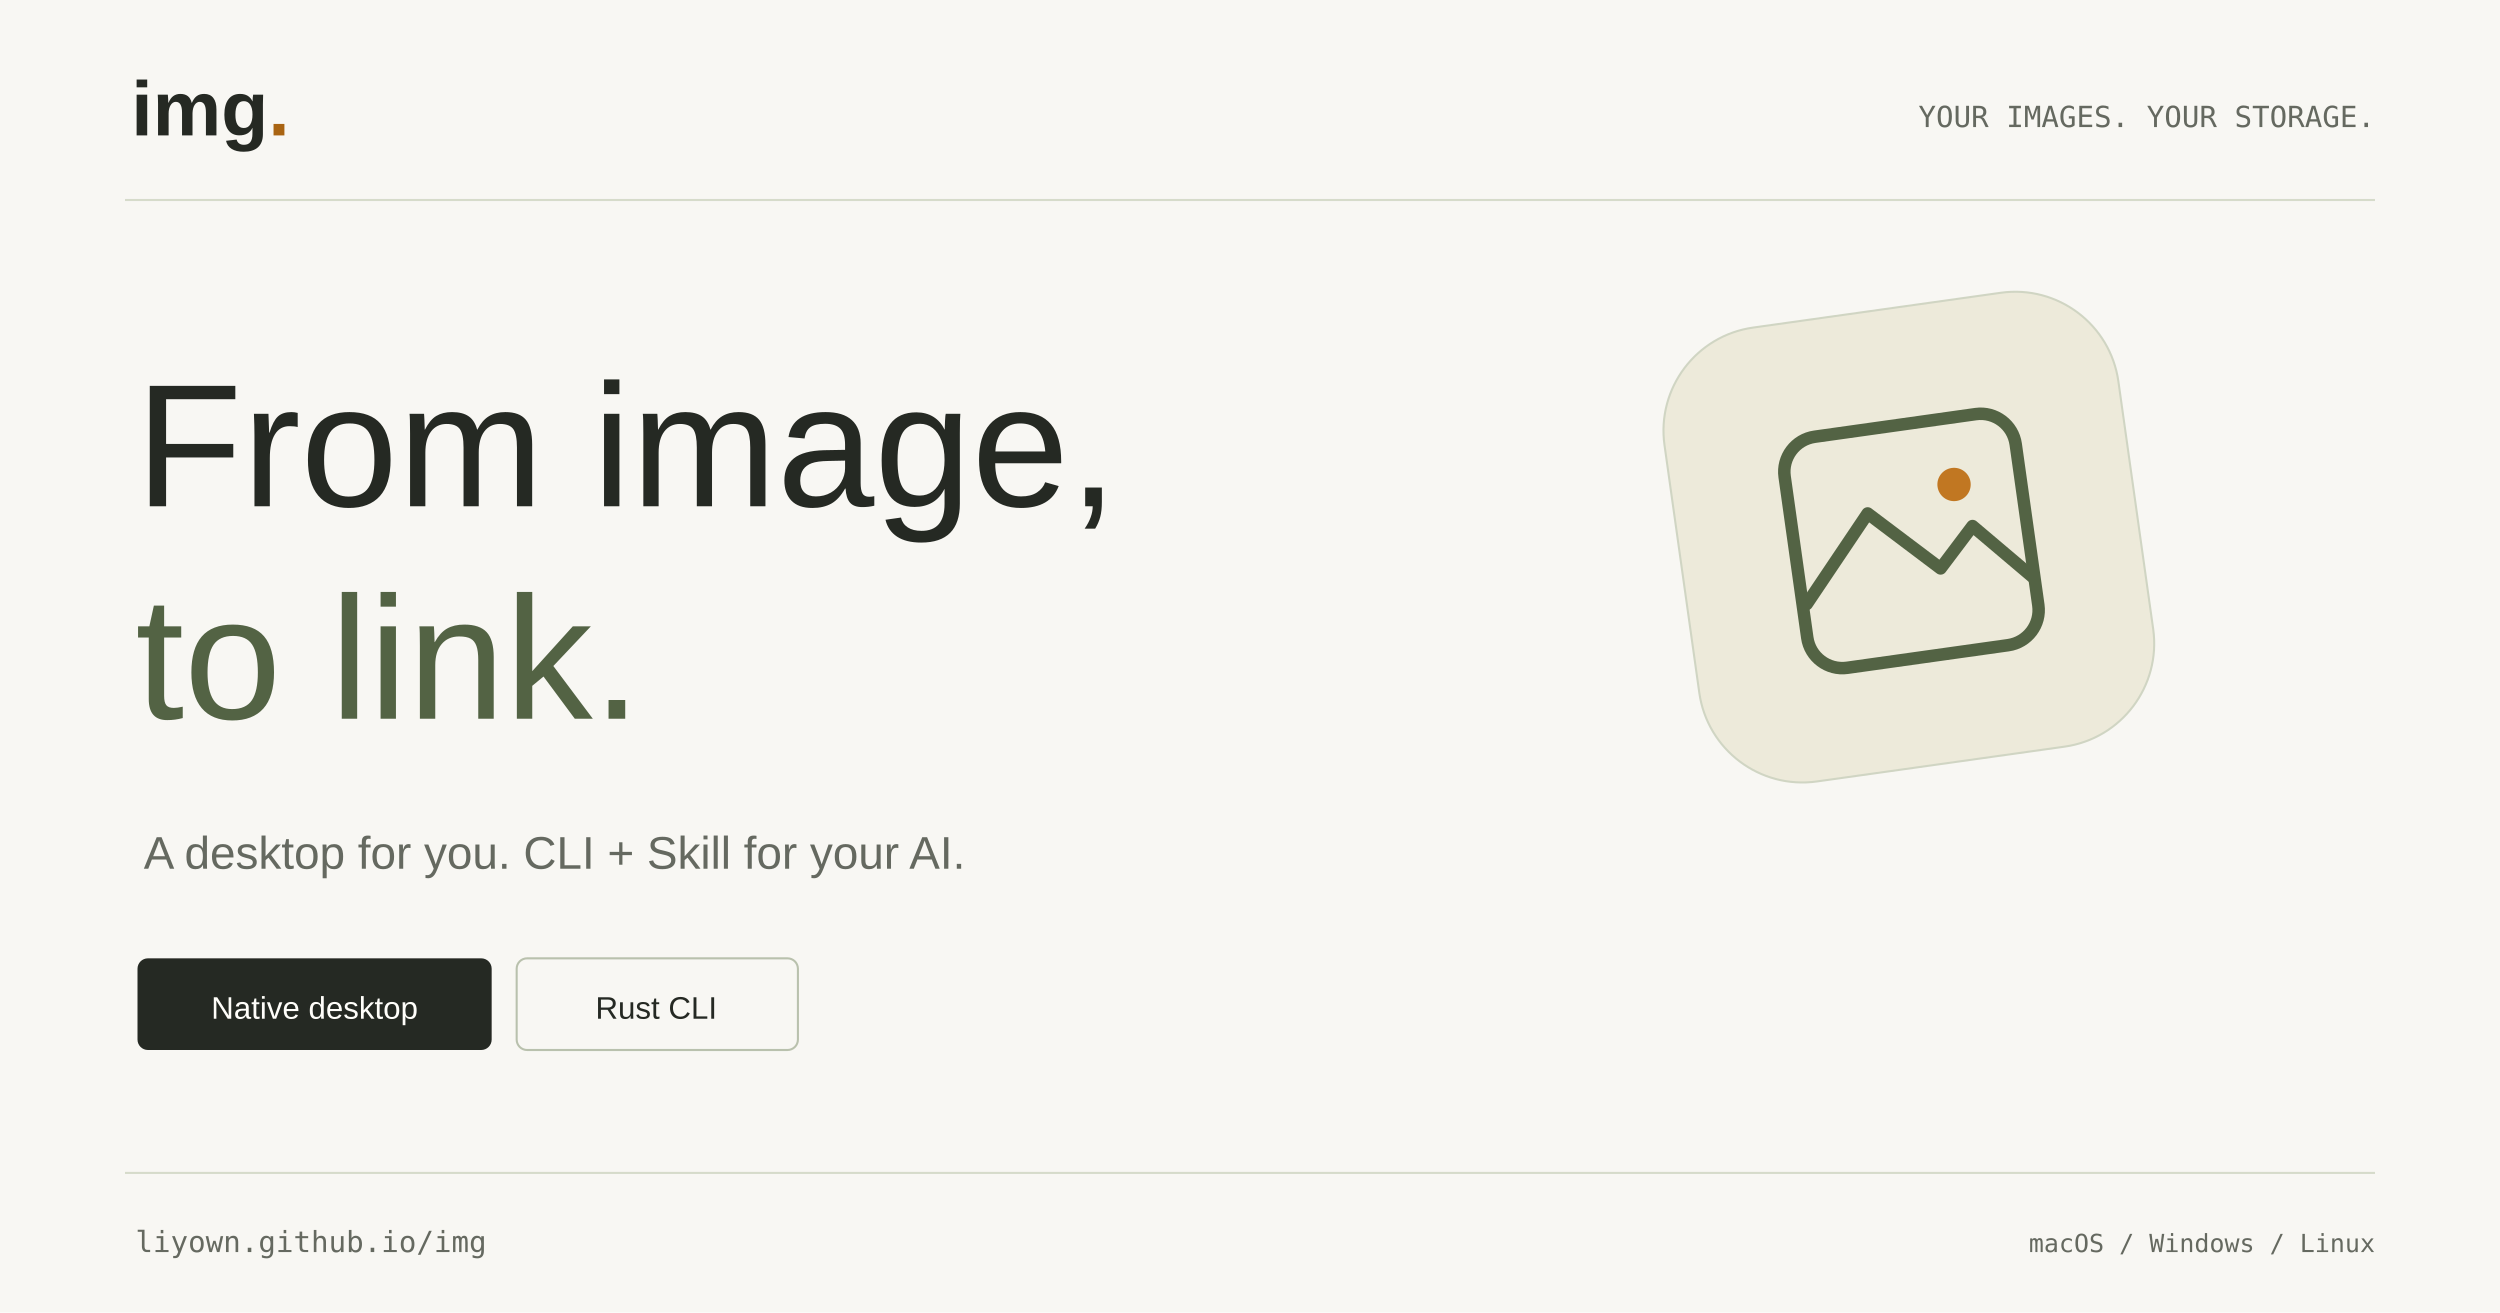
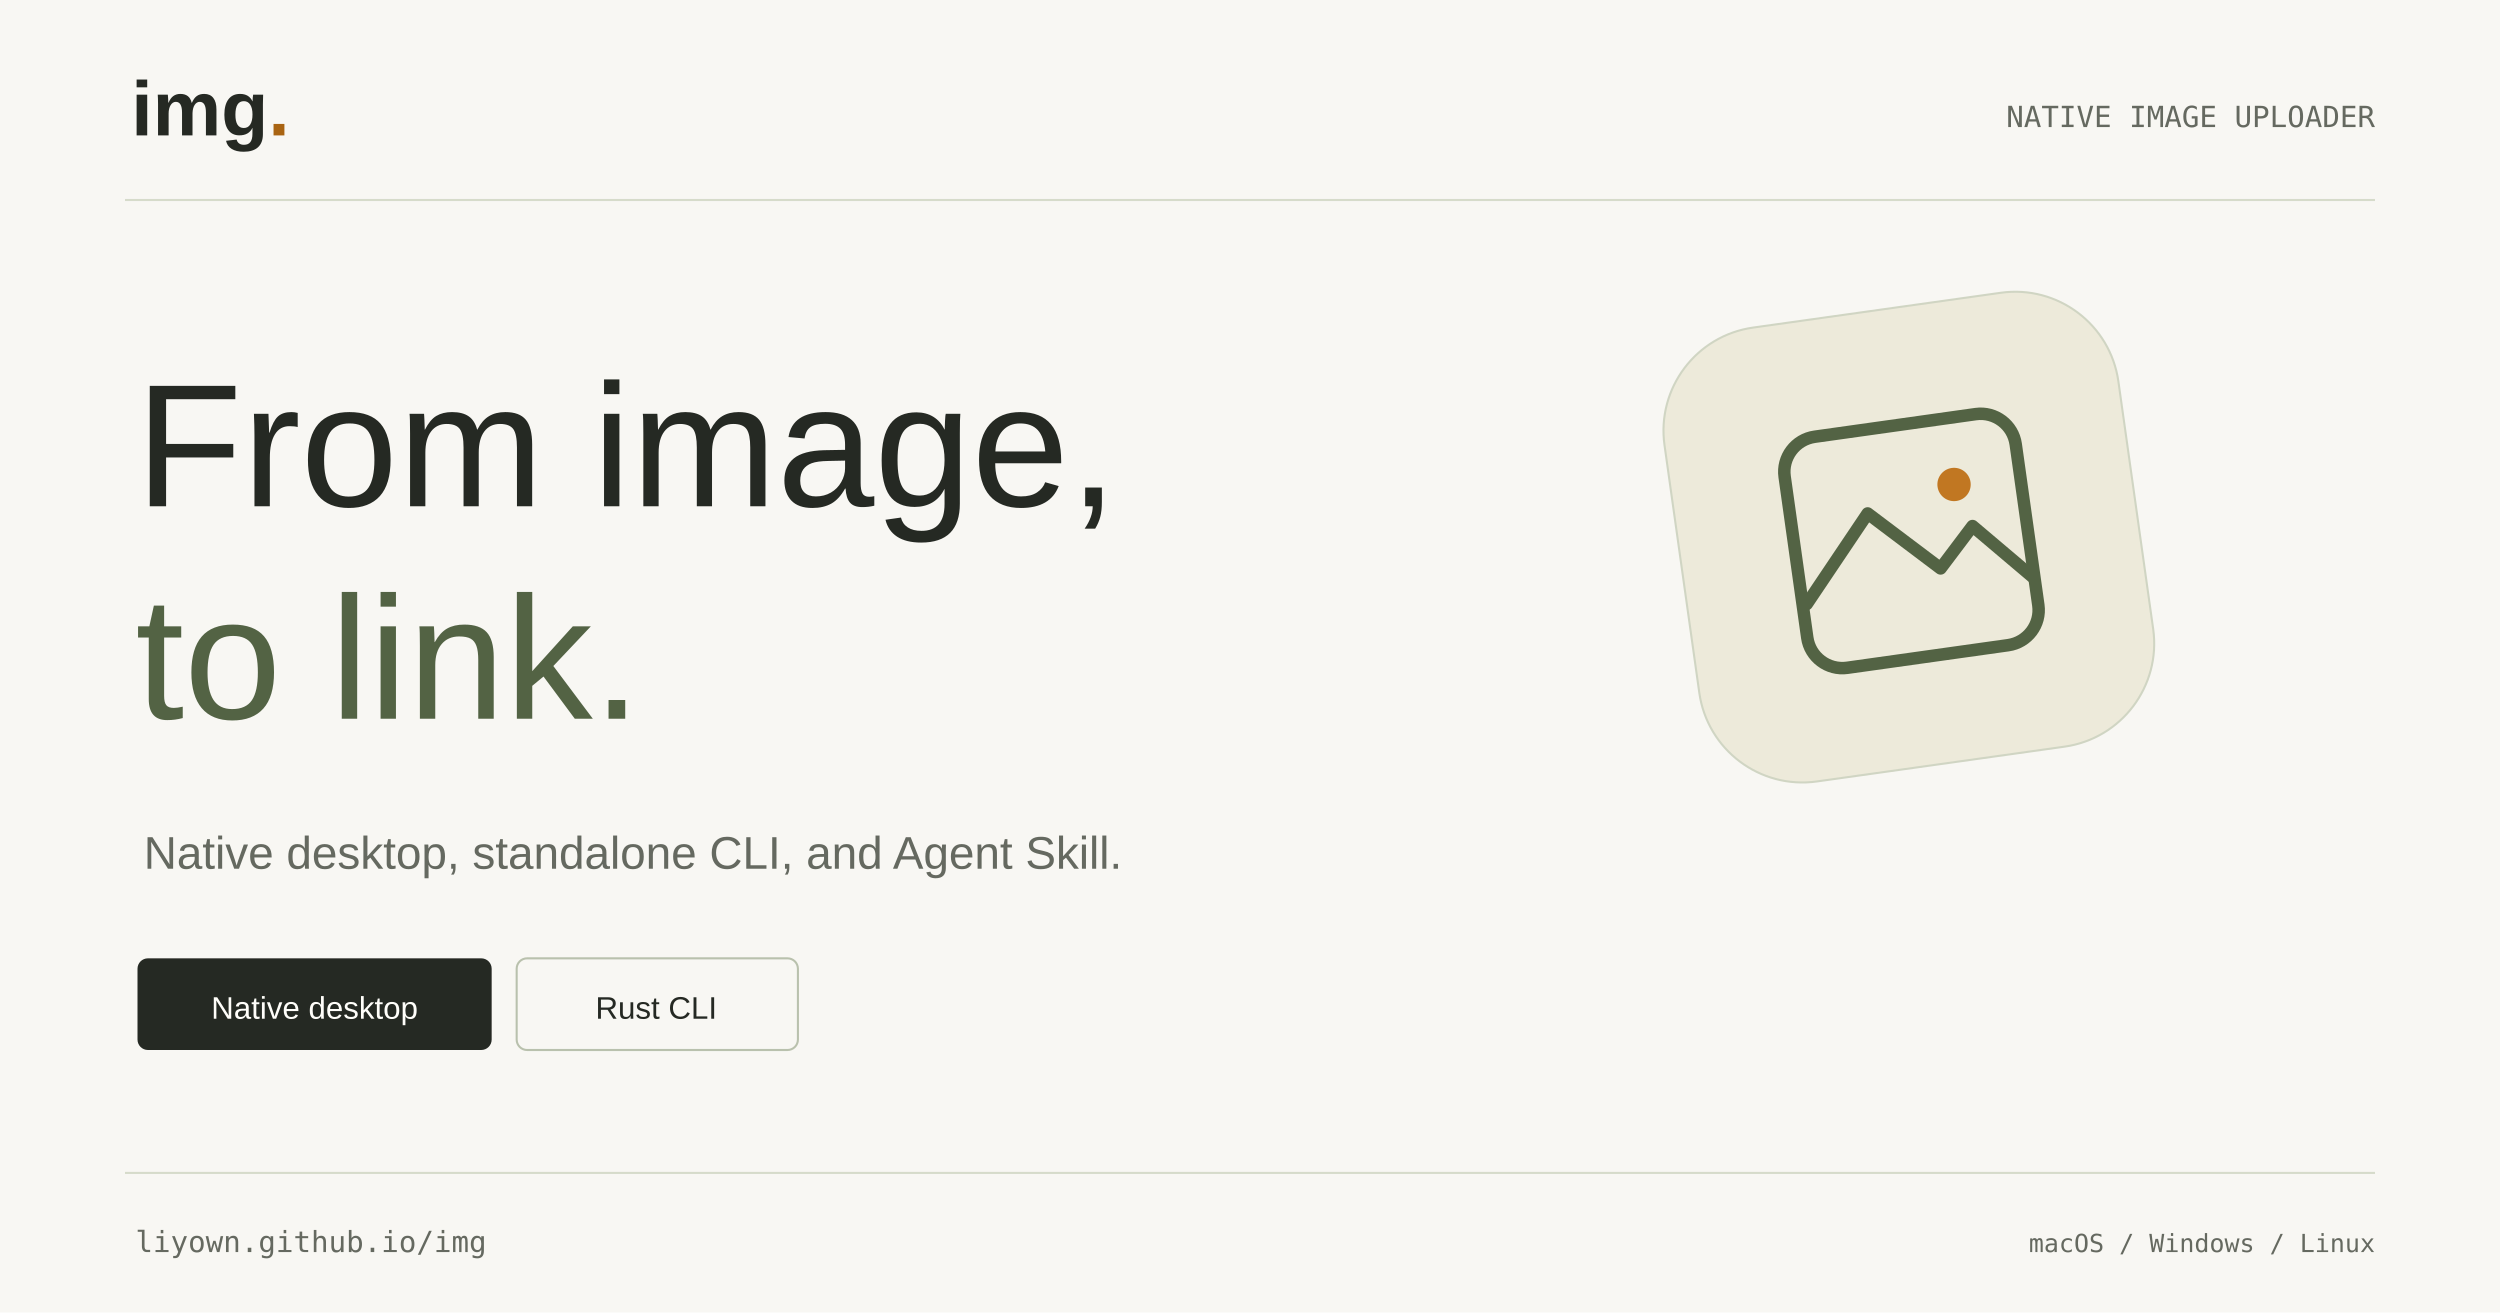
<svg xmlns="http://www.w3.org/2000/svg" width="1200" height="630" viewBox="0 0 1200 630">
  <rect width="1200" height="630" fill="#f8f7f3" />
  <path d="M60 96h1080M60 563h1080" stroke="#d6dbca" />
  <text x="63" y="65" font-family="Arial,sans-serif" font-size="37" font-weight="700" fill="#252923">img<tspan fill="#a96412">.</tspan>
  </text>
-   <text x="1140" y="61" text-anchor="end" font-family="monospace" font-size="14" fill="#656960">YOUR IMAGES. YOUR STORAGE.</text>
+   <text x="1140" y="61" text-anchor="end" font-family="monospace" font-size="14" fill="#656960">NATIVE IMAGE UPLOADER</text>
  <text x="65" y="243" font-family="PingFang SC,Arial,sans-serif" font-size="84" font-weight="500" fill="#252923">From image,</text>
  <text x="65" y="345" font-family="PingFang SC,Arial,sans-serif" font-size="84" font-weight="500" fill="#536344">to link.</text>
-   <text x="69" y="417" font-family="PingFang SC,Arial,sans-serif" font-size="22" fill="#656960">A desktop for you. CLI + Skill for your AI.</text>
+   <text x="69" y="417" font-family="PingFang SC,Arial,sans-serif" font-size="22" fill="#656960">Native desktop, standalone CLI, and Agent Skill.</text>
  <rect x="66" y="460" width="170" height="44" rx="5" fill="#252923" />
  <text x="151" y="489" text-anchor="middle" font-family="Arial,sans-serif" font-size="15" fill="#fffefa">Native desktop</text>
  <rect x="248" y="460" width="135" height="44" rx="5" fill="none" stroke="#b9c1ad" />
  <text x="315" y="489" text-anchor="middle" font-family="Arial,sans-serif" font-size="15" fill="#252923">Rust CLI</text>
  <text x="65" y="601" font-family="monospace" font-size="14" fill="#656960">liyown.github.io/img</text>
  <text x="1140" y="601" text-anchor="end" font-family="monospace" font-size="12" fill="#656960">macOS / Windows / Linux</text>
  <g transform="translate(900 250) rotate(-8)">
    <rect x="-95" y="-100" width="220" height="220" rx="50" fill="#edeada" stroke="#d0d5c3" />
    <g fill="none" stroke="#536344" stroke-width="6" stroke-linecap="round" stroke-linejoin="round">
      <rect x="-40" y="-44" width="112" height="112" rx="17" />
      <path d="m-38 35 35-39 31 31 18-18 25 28" />
      <circle cx="40" cy="-12" r="8" fill="#c17722" stroke="none" />
    </g>
  </g>
</svg>
